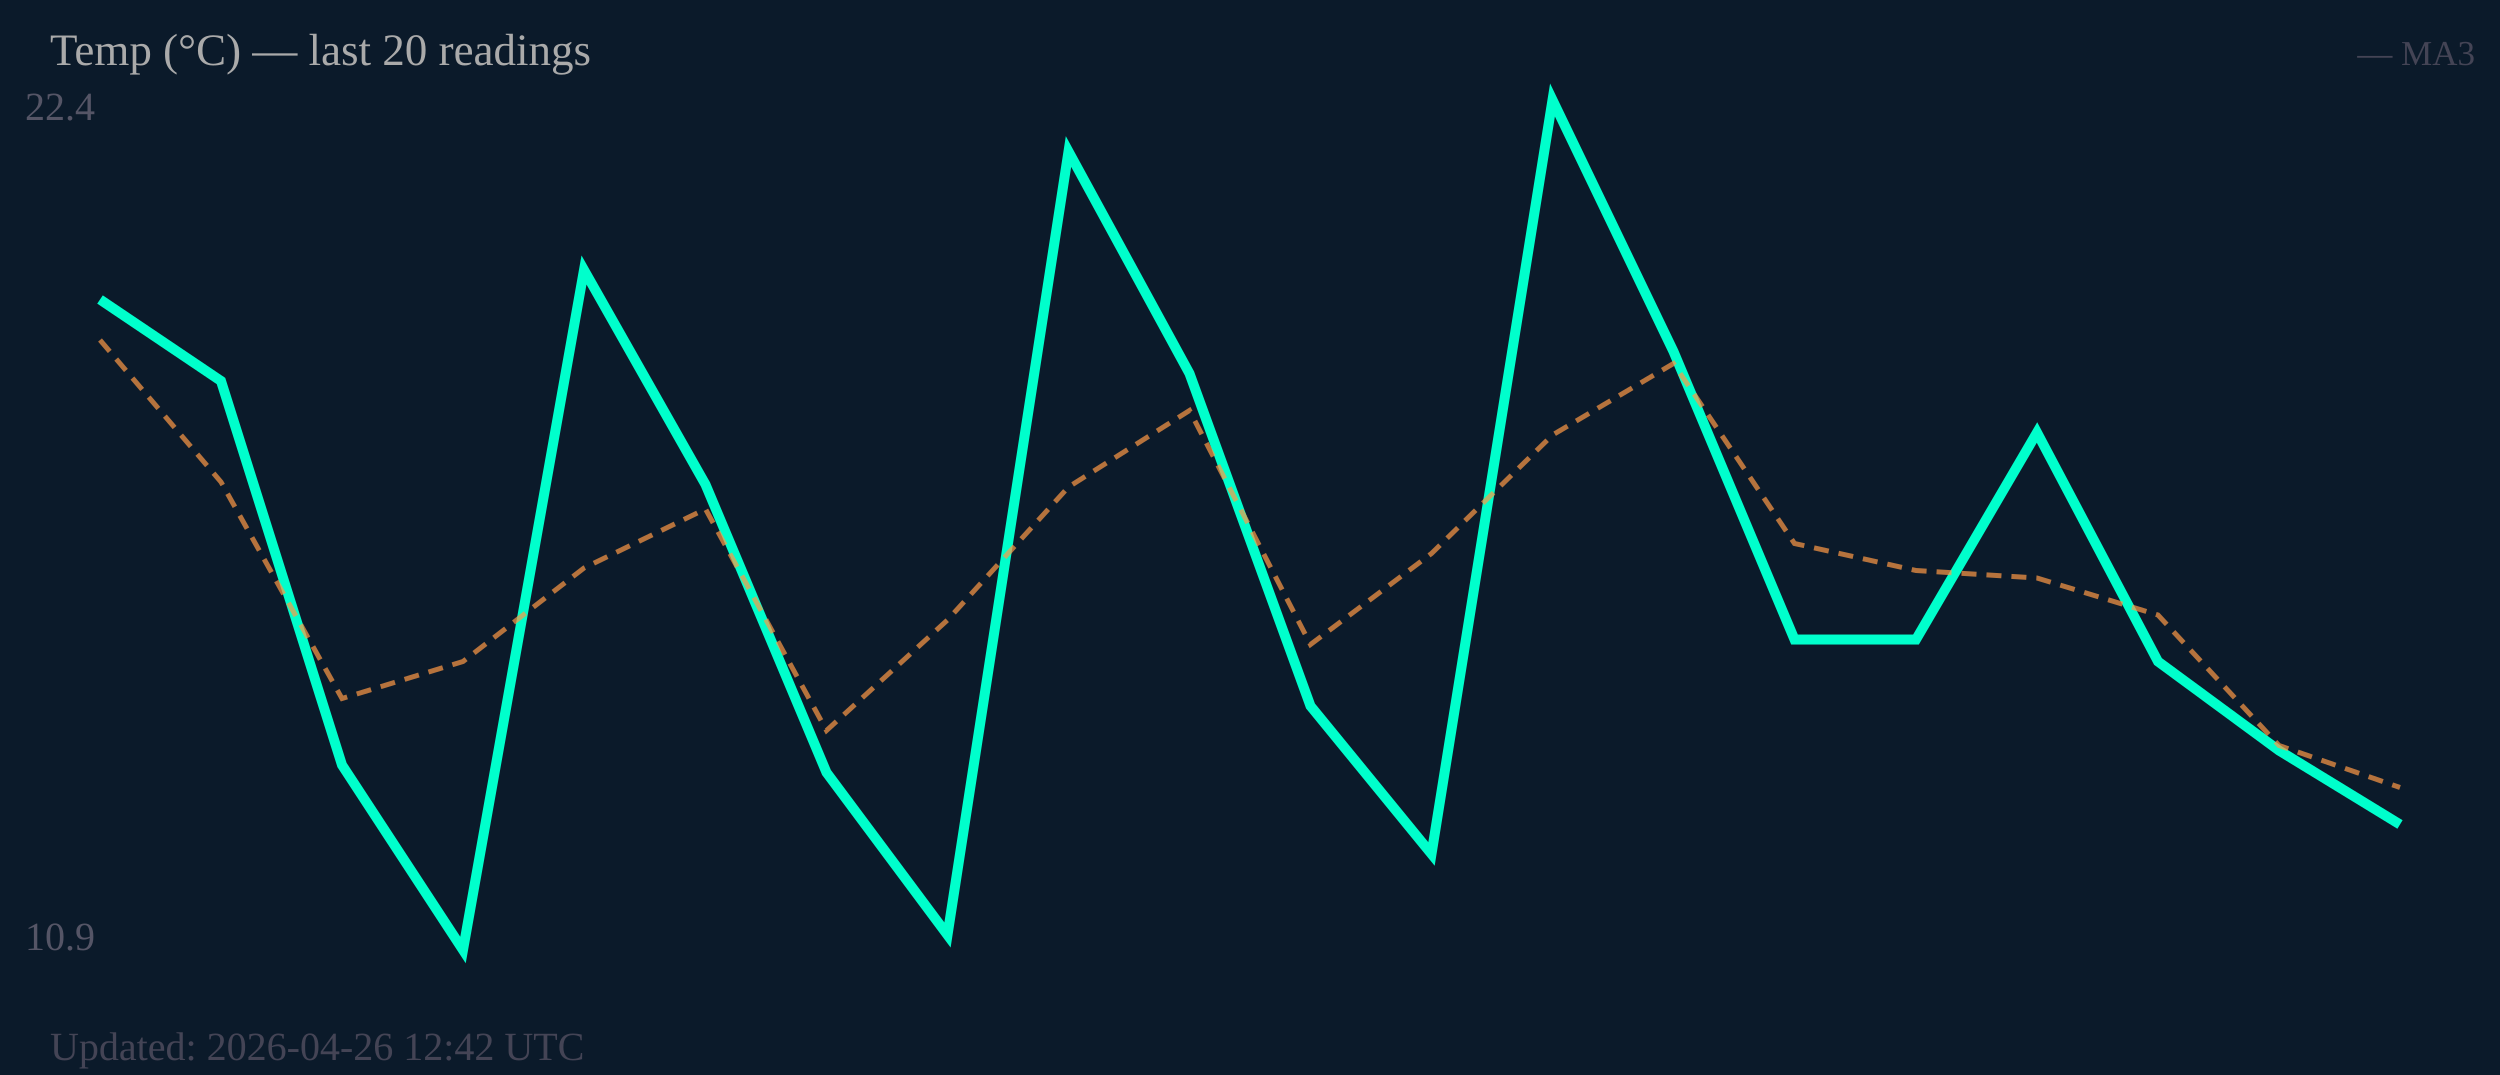
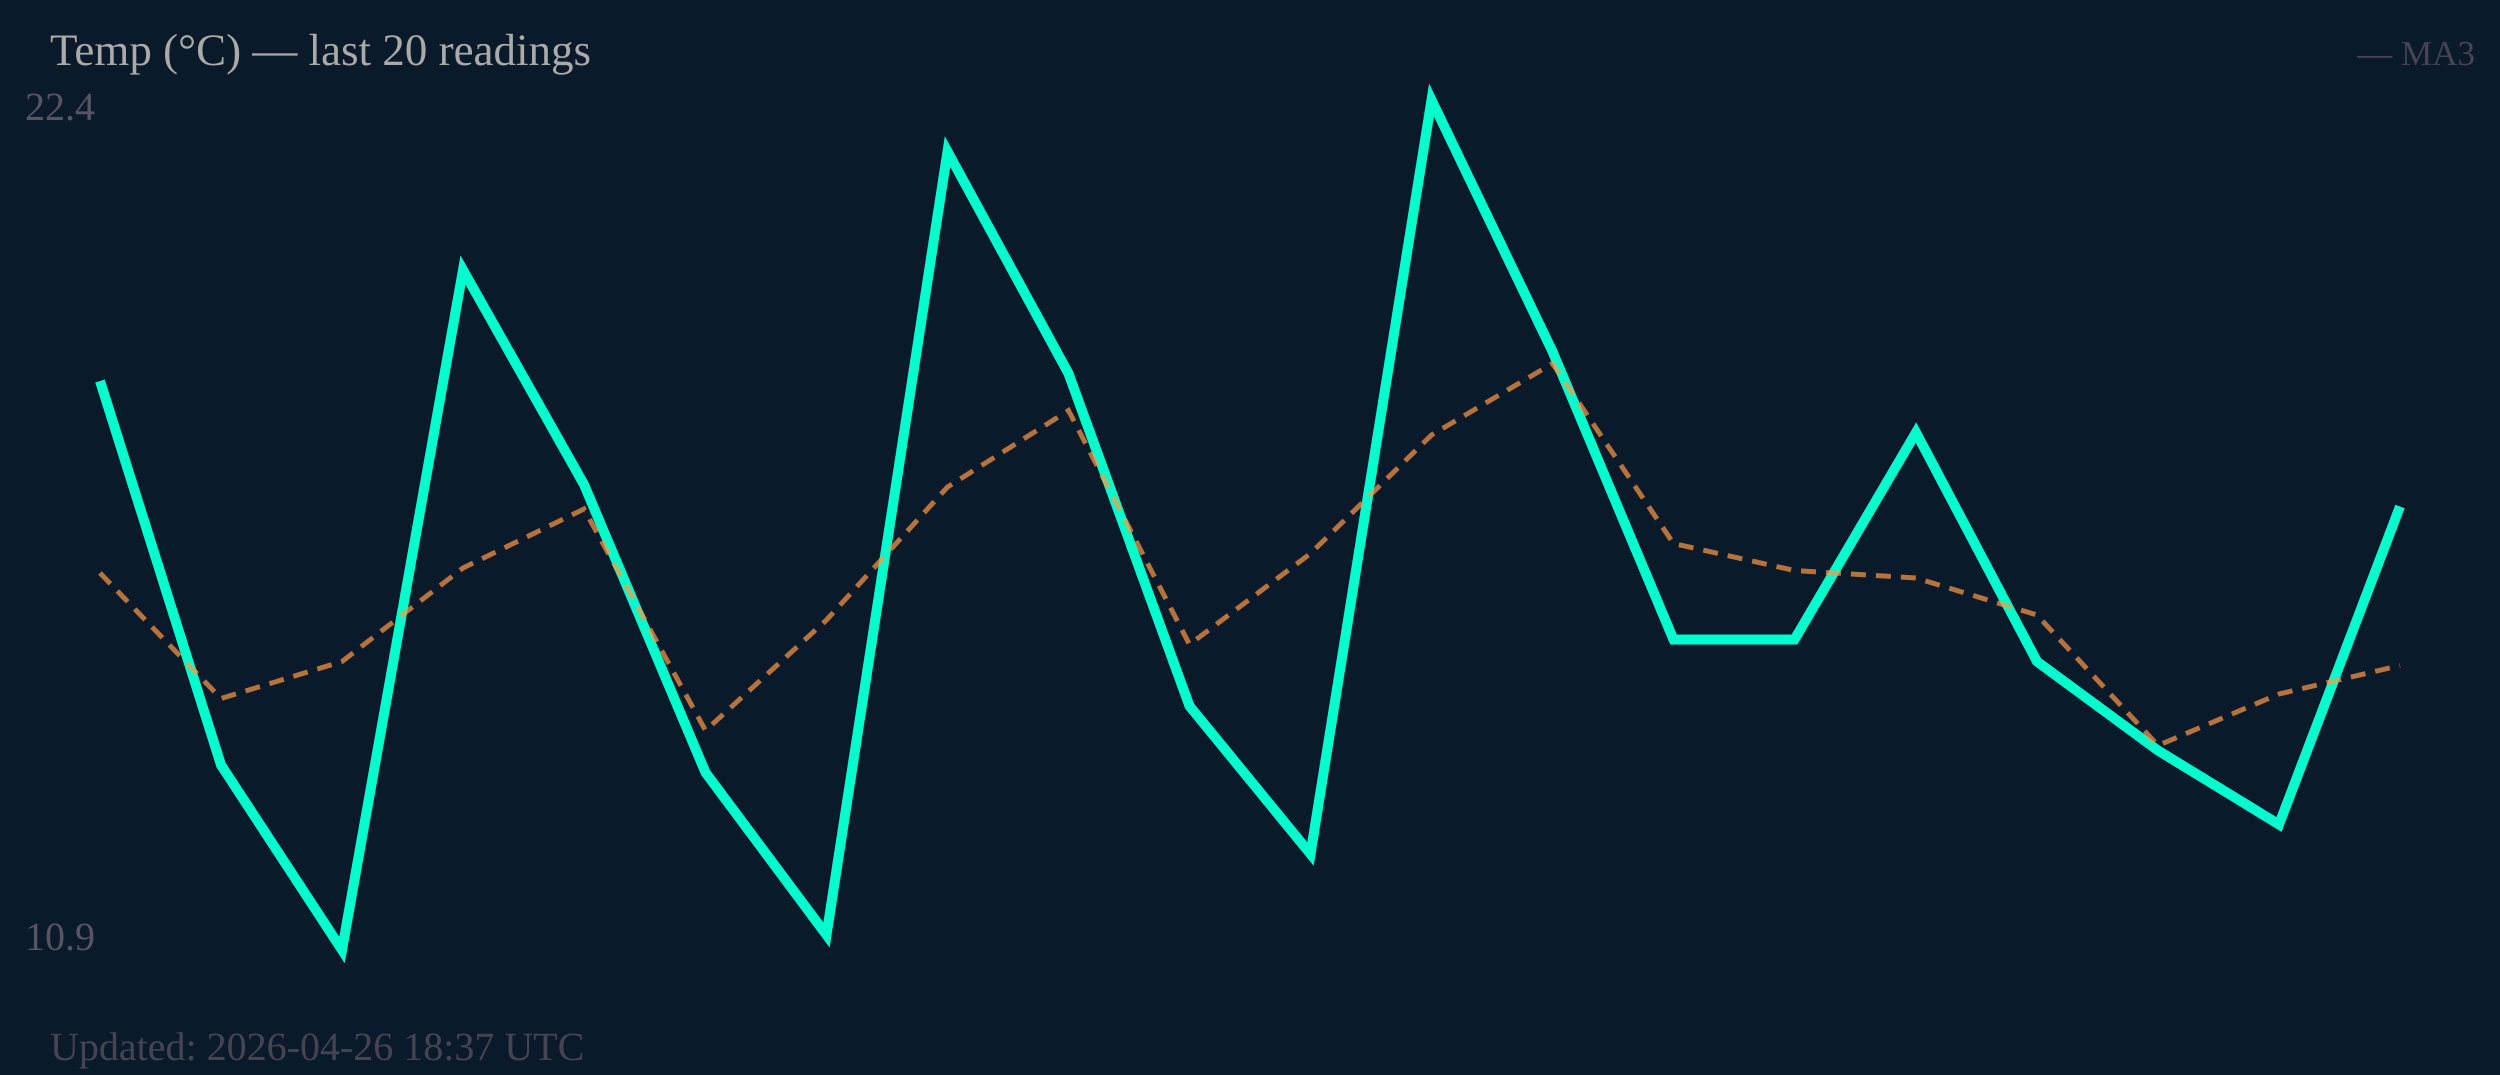
<svg xmlns="http://www.w3.org/2000/svg" width="500" height="215" viewBox="0 0 500 215">
  <rect width="500" height="215" fill="#0b1a2a" />
  <text x="5" y="24" font-size="8" fill="#556">22.4</text>
  <text x="5" y="190" font-size="8" fill="#556">10.9</text>
-   <polyline fill="none" stroke="#00ffcc" stroke-width="2" points="20.0,59.9 44.2,76.2 68.4,153.0 92.6,190.0 116.8,54.0 141.1,96.9 165.3,154.5 189.5,187.0 213.7,30.3 237.9,74.7 262.1,141.2 286.3,170.8 310.5,20.0 334.7,70.3 358.9,127.9 383.2,127.9 407.4,86.5 431.6,132.3 455.8,150.1 480.0,164.9" />
-   <polyline fill="none" stroke="#ff9944" stroke-width="1" stroke-dasharray="3,2" opacity="0.7" points="20.0,68.0 44.2,96.4 68.4,139.7 92.6,132.3 116.8,113.6 141.1,101.8 165.3,146.1 189.5,124.0 213.7,97.4 237.9,82.1 262.1,128.9 286.3,110.7 310.5,87.0 334.7,72.7 358.9,108.7 383.2,114.1 407.4,115.6 431.6,123.0 455.8,149.1 480.0,157.5" />
+   <polyline fill="none" stroke="#00ffcc" stroke-width="2" points="20.0,76.2 44.2,153.0 68.4,190.0 92.6,54.0 116.8,96.9 141.1,154.5 165.3,187.0 189.5,30.3 213.7,74.7 237.9,141.2 262.1,170.8 286.3,20.0 310.5,70.3 334.7,127.9 358.9,127.9 383.2,86.5 407.4,132.3 431.6,150.1 455.8,164.9 480.0,101.3" />
+   <polyline fill="none" stroke="#ff9944" stroke-width="1" stroke-dasharray="3,2" opacity="0.7" points="20.0,114.6 44.2,139.7 68.4,132.3 92.6,113.6 116.8,101.8 141.1,146.1 165.3,124.0 189.5,97.4 213.7,82.1 237.9,128.9 262.1,110.7 286.3,87.0 310.5,72.7 334.7,108.7 358.9,114.1 383.2,115.6 407.4,123.0 431.6,149.1 455.8,138.8 480.0,133.1" />
  <text x="10" y="13" font-size="9" fill="#aaa">Temp (°C) — last 20 readings</text>
  <text x="495" y="13" font-size="7" fill="#445" text-anchor="end">— MA3</text>
-   <text x="10" y="212" font-size="8" fill="#445">Updated: 2026-04-26 12:42 UTC</text>
+   <text x="10" y="212" font-size="8" fill="#445">Updated: 2026-04-26 18:37 UTC</text>
</svg>
